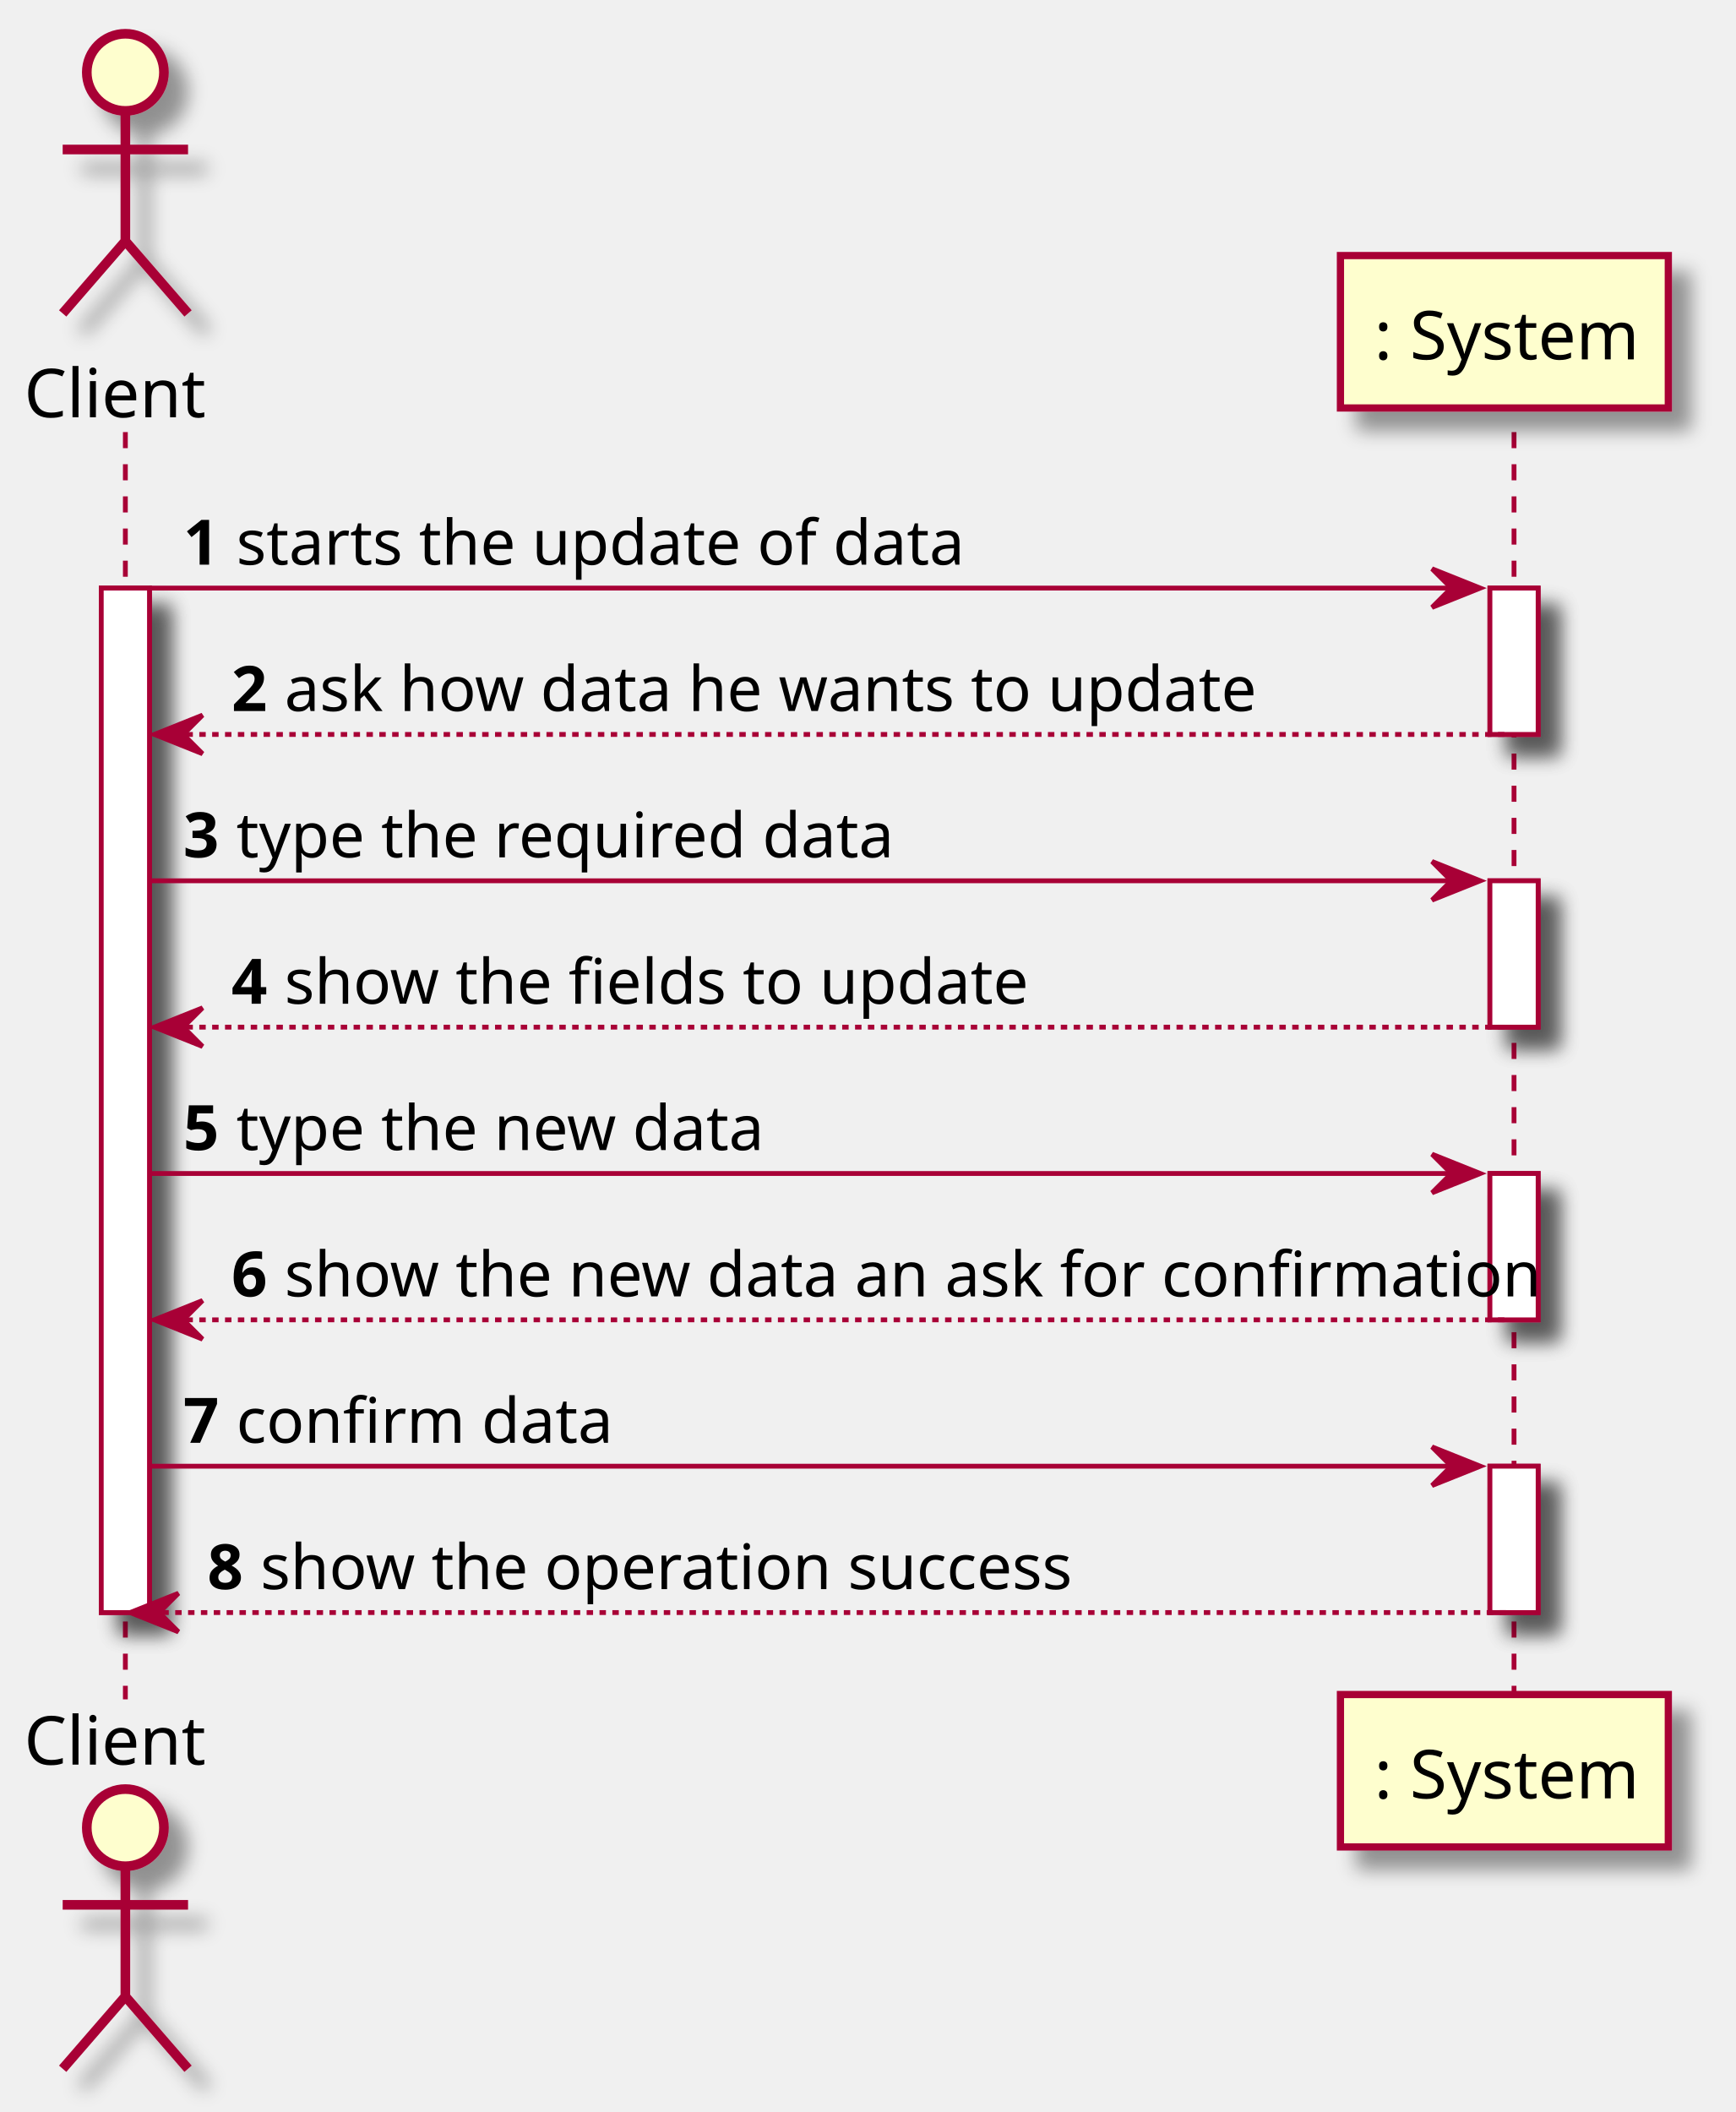
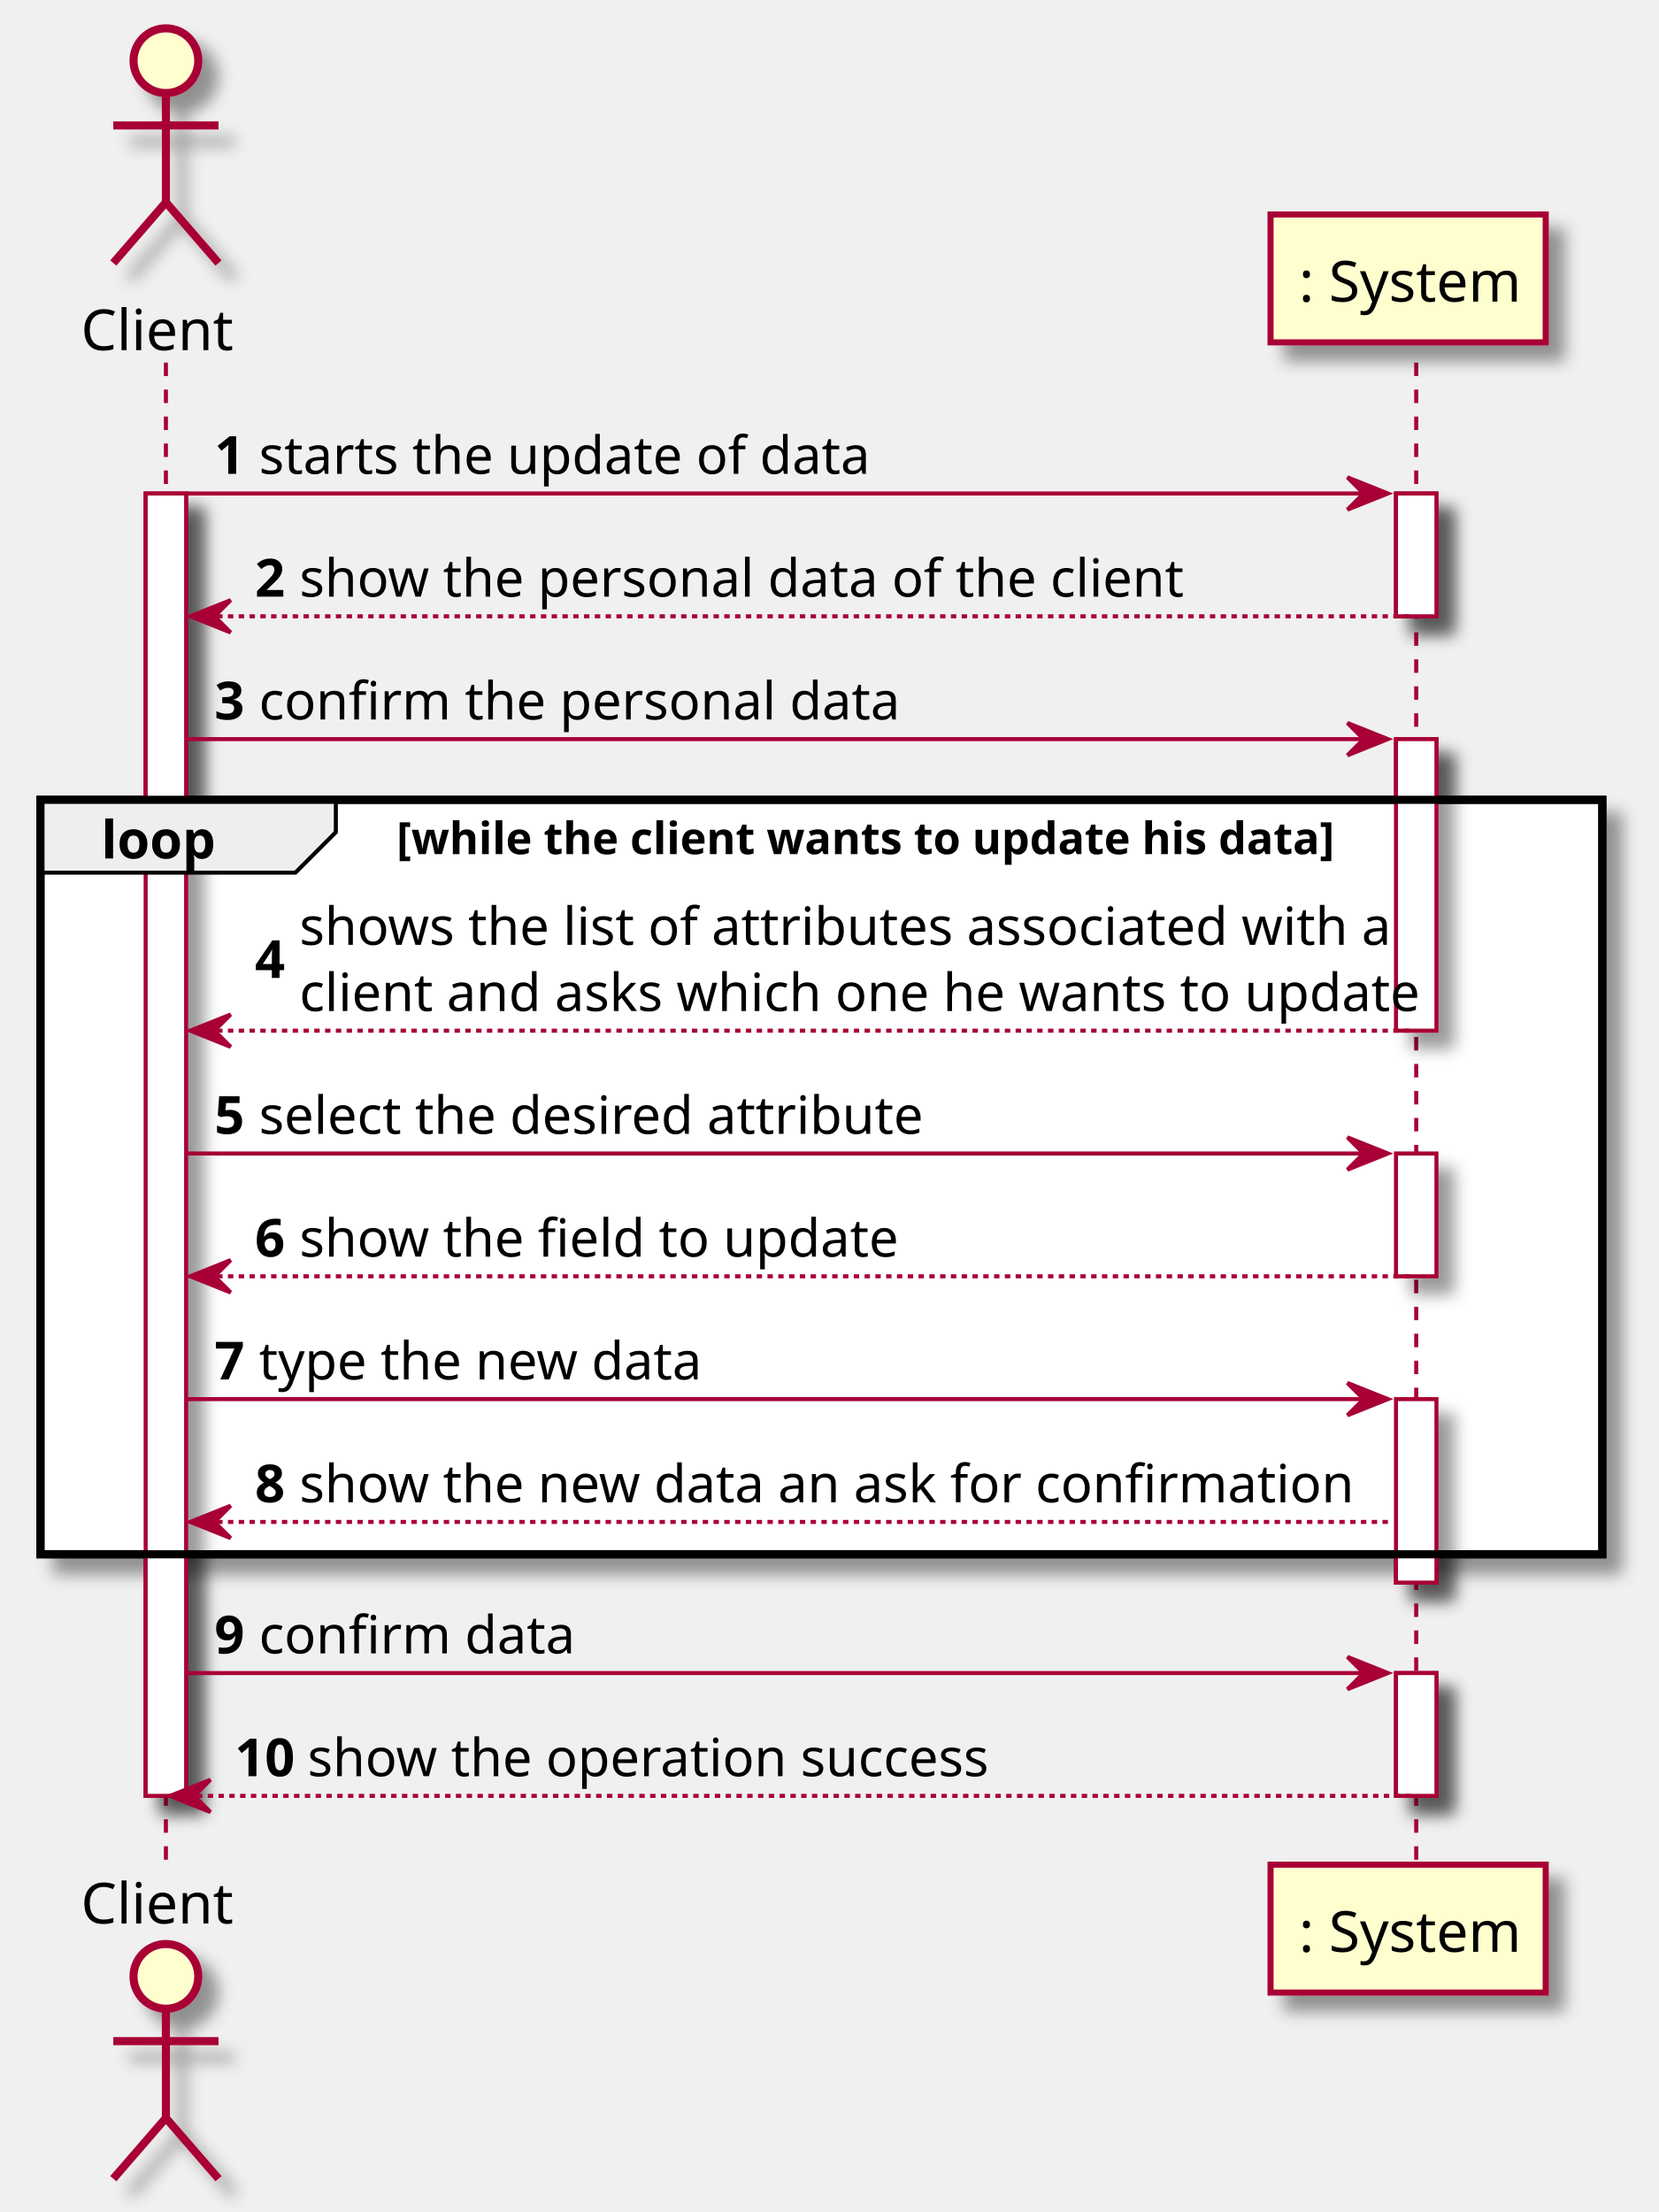
- <svg xmlns="http://www.w3.org/2000/svg" contentScriptType="application/ecmascript" contentStyleType="text/css" height="657px" preserveAspectRatio="none" style="width:540px;height:657px;" version="1.1" viewBox="0 0 540 657" width="540px" zoomAndPan="magnify">
+ <svg xmlns="http://www.w3.org/2000/svg" contentScriptType="application/ecmascript" contentStyleType="text/css" height="820.5px" preserveAspectRatio="none" style="width:615px;height:820px;" version="1.1" viewBox="0 0 615 820" width="615px" zoomAndPan="magnify">
  <defs>
-     <filter height="300%" id="f1dffhyrr4103l" width="300%" x="-1" y="-1">
+     <filter height="300%" id="fx7uapuscjqpp" width="300%" x="-1" y="-1">
      <feGaussianBlur result="blurOut" stdDeviation="3.0" />
      <feColorMatrix in="blurOut" result="blurOut2" type="matrix" values="0 0 0 0 0 0 0 0 0 0 0 0 0 0 0 0 0 0 .4 0" />
      <feOffset dx="6.0" dy="6.0" in="blurOut2" result="blurOut3" />
      <feBlend in="SourceGraphic" in2="blurOut3" mode="normal" />
    </filter>
  </defs>
  <g>
-     <rect fill="#FFFFFF" filter="url(#f1dffhyrr4103l)" height="318.691" style="stroke:#A80036;stroke-width:1.5;" width="15" x="31.5" y="182.941" />
-     <rect fill="#FFFFFF" filter="url(#f1dffhyrr4103l)" height="45.527" style="stroke:#A80036;stroke-width:1.5;" width="15" x="463.5" y="182.941" />
-     <rect fill="#FFFFFF" filter="url(#f1dffhyrr4103l)" height="45.527" style="stroke:#A80036;stroke-width:1.5;" width="15" x="463.5" y="273.996" />
-     <rect fill="#FFFFFF" filter="url(#f1dffhyrr4103l)" height="45.527" style="stroke:#A80036;stroke-width:1.5;" width="15" x="463.5" y="365.051" />
-     <rect fill="#FFFFFF" filter="url(#f1dffhyrr4103l)" height="45.527" style="stroke:#A80036;stroke-width:1.5;" width="15" x="463.5" y="456.106" />
-     <line style="stroke:#A80036;stroke-width:1.5;stroke-dasharray:5.0,5.0;" x1="39" x2="39" y1="134.414" y2="528.633" />
-     <line style="stroke:#A80036;stroke-width:1.5;stroke-dasharray:5.0,5.0;" x1="471" x2="471" y1="134.414" y2="528.633" />
-     <text fill="#000000" font-family="sans-serif" font-size="21" lengthAdjust="spacing" textLength="54" x="7.5" y="129.8">Client</text>
-     <ellipse cx="39" cy="22.5" fill="#FEFECE" filter="url(#f1dffhyrr4103l)" rx="12" ry="12" style="stroke:#A80036;stroke-width:3.0;" />
-     <path d="M39,34.5 L39,75 M19.5,46.5 L58.5,46.5 M39,75 L19.5,97.5 M39,75 L58.5,97.5 " fill="none" filter="url(#f1dffhyrr4103l)" style="stroke:#A80036;stroke-width:3.0;" />
-     <text fill="#000000" font-family="sans-serif" font-size="21" lengthAdjust="spacing" textLength="54" x="7.5" y="548.933">Client</text>
-     <ellipse cx="39" cy="568.547" fill="#FEFECE" filter="url(#f1dffhyrr4103l)" rx="12" ry="12" style="stroke:#A80036;stroke-width:3.0;" />
-     <path d="M39,580.547 L39,621.047 M19.5,592.547 L58.5,592.547 M39,621.047 L19.5,643.547 M39,621.047 L58.5,643.547 " fill="none" filter="url(#f1dffhyrr4103l)" style="stroke:#A80036;stroke-width:3.0;" />
-     <rect fill="#FEFECE" filter="url(#f1dffhyrr4103l)" height="47.414" style="stroke:#A80036;stroke-width:2.25;" width="102" x="417" y="79.5" />
-     <text fill="#000000" font-family="sans-serif" font-size="21" lengthAdjust="spacing" textLength="81" x="427.5" y="111.8">: System</text>
-     <rect fill="#FEFECE" filter="url(#f1dffhyrr4103l)" height="47.414" style="stroke:#A80036;stroke-width:2.25;" width="102" x="417" y="527.133" />
-     <text fill="#000000" font-family="sans-serif" font-size="21" lengthAdjust="spacing" textLength="81" x="427.5" y="559.433">: System</text>
-     <rect fill="#FFFFFF" filter="url(#f1dffhyrr4103l)" height="318.691" style="stroke:#A80036;stroke-width:1.5;" width="15" x="31.5" y="182.941" />
-     <rect fill="#FFFFFF" filter="url(#f1dffhyrr4103l)" height="45.527" style="stroke:#A80036;stroke-width:1.5;" width="15" x="463.5" y="182.941" />
-     <rect fill="#FFFFFF" filter="url(#f1dffhyrr4103l)" height="45.527" style="stroke:#A80036;stroke-width:1.5;" width="15" x="463.5" y="273.996" />
-     <rect fill="#FFFFFF" filter="url(#f1dffhyrr4103l)" height="45.527" style="stroke:#A80036;stroke-width:1.5;" width="15" x="463.5" y="365.051" />
-     <rect fill="#FFFFFF" filter="url(#f1dffhyrr4103l)" height="45.527" style="stroke:#A80036;stroke-width:1.5;" width="15" x="463.5" y="456.106" />
-     <polygon fill="#A80036" points="445.5,176.941,460.5,182.941,445.5,188.941,451.5,182.941" style="stroke:#A80036;stroke-width:1.5;" />
-     <line style="stroke:#A80036;stroke-width:1.5;" x1="46.5" x2="454.5" y1="182.941" y2="182.941" />
-     <text fill="#000000" font-family="sans-serif" font-size="19.5" font-weight="bold" lengthAdjust="spacing" textLength="10.5" x="57" y="175.657">1</text>
-     <text fill="#000000" font-family="sans-serif" font-size="19.5" lengthAdjust="spacing" textLength="211.5" x="73.5" y="175.657">starts the update of data</text>
-     <polygon fill="#A80036" points="63,222.469,48,228.469,63,234.469,57,228.469" style="stroke:#A80036;stroke-width:1.5;" />
-     <line style="stroke:#A80036;stroke-width:1.5;stroke-dasharray:2.0,2.0;" x1="54" x2="469.5" y1="228.469" y2="228.469" />
-     <text fill="#000000" font-family="sans-serif" font-size="19.5" font-weight="bold" lengthAdjust="spacing" textLength="10.5" x="72" y="221.184">2</text>
-     <text fill="#000000" font-family="sans-serif" font-size="19.5" lengthAdjust="spacing" textLength="286.5" x="88.5" y="221.184">ask how data he wants to update</text>
-     <polygon fill="#A80036" points="445.5,267.996,460.5,273.996,445.5,279.996,451.5,273.996" style="stroke:#A80036;stroke-width:1.5;" />
-     <line style="stroke:#A80036;stroke-width:1.5;" x1="46.5" x2="454.5" y1="273.996" y2="273.996" />
-     <text fill="#000000" font-family="sans-serif" font-size="19.5" font-weight="bold" lengthAdjust="spacing" textLength="10.5" x="57" y="266.711">3</text>
-     <text fill="#000000" font-family="sans-serif" font-size="19.5" lengthAdjust="spacing" textLength="189" x="73.5" y="266.711">type the required data</text>
-     <polygon fill="#A80036" points="63,313.523,48,319.523,63,325.523,57,319.523" style="stroke:#A80036;stroke-width:1.5;" />
-     <line style="stroke:#A80036;stroke-width:1.5;stroke-dasharray:2.0,2.0;" x1="54" x2="469.5" y1="319.523" y2="319.523" />
-     <text fill="#000000" font-family="sans-serif" font-size="19.5" font-weight="bold" lengthAdjust="spacing" textLength="10.5" x="72" y="312.239">4</text>
-     <text fill="#000000" font-family="sans-serif" font-size="19.5" lengthAdjust="spacing" textLength="216" x="88.5" y="312.239">show the fields to update</text>
-     <polygon fill="#A80036" points="445.5,359.051,460.5,365.051,445.5,371.051,451.5,365.051" style="stroke:#A80036;stroke-width:1.5;" />
-     <line style="stroke:#A80036;stroke-width:1.5;" x1="46.5" x2="454.5" y1="365.051" y2="365.051" />
-     <text fill="#000000" font-family="sans-serif" font-size="19.5" font-weight="bold" lengthAdjust="spacing" textLength="10.5" x="57" y="357.766">5</text>
-     <text fill="#000000" font-family="sans-serif" font-size="19.5" lengthAdjust="spacing" textLength="154.5" x="73.5" y="357.766">type the new data</text>
-     <polygon fill="#A80036" points="63,404.578,48,410.578,63,416.578,57,410.578" style="stroke:#A80036;stroke-width:1.5;" />
-     <line style="stroke:#A80036;stroke-width:1.5;stroke-dasharray:2.0,2.0;" x1="54" x2="469.5" y1="410.578" y2="410.578" />
-     <text fill="#000000" font-family="sans-serif" font-size="19.5" font-weight="bold" lengthAdjust="spacing" textLength="10.5" x="72" y="403.293">6</text>
-     <text fill="#000000" font-family="sans-serif" font-size="19.5" lengthAdjust="spacing" textLength="364.5" x="88.5" y="403.293">show the new data an ask for confirmation</text>
-     <polygon fill="#A80036" points="445.5,450.106,460.5,456.106,445.5,462.106,451.5,456.106" style="stroke:#A80036;stroke-width:1.5;" />
-     <line style="stroke:#A80036;stroke-width:1.5;" x1="46.5" x2="454.5" y1="456.106" y2="456.106" />
-     <text fill="#000000" font-family="sans-serif" font-size="19.5" font-weight="bold" lengthAdjust="spacing" textLength="10.5" x="57" y="448.821">7</text>
-     <text fill="#000000" font-family="sans-serif" font-size="19.5" lengthAdjust="spacing" textLength="106.5" x="73.5" y="448.821">confirm data</text>
-     <polygon fill="#A80036" points="55.5,495.633,40.5,501.633,55.5,507.633,49.5,501.633" style="stroke:#A80036;stroke-width:1.5;" />
-     <line style="stroke:#A80036;stroke-width:1.5;stroke-dasharray:2.0,2.0;" x1="46.5" x2="469.5" y1="501.633" y2="501.633" />
-     <text fill="#000000" font-family="sans-serif" font-size="19.5" font-weight="bold" lengthAdjust="spacing" textLength="10.5" x="64.5" y="494.348">8</text>
-     <text fill="#000000" font-family="sans-serif" font-size="19.5" lengthAdjust="spacing" textLength="243" x="81" y="494.348">show the operation success</text>
+     <rect fill="#FFFFFF" filter="url(#fx7uapuscjqpp)" height="482.801" style="stroke:#A80036;stroke-width:1.5;" width="15" x="54" y="182.941" />
+     <rect fill="#FFFFFF" filter="url(#fx7uapuscjqpp)" height="45.527" style="stroke:#A80036;stroke-width:1.5;" width="15" x="517.5" y="182.941" />
+     <rect fill="#FFFFFF" filter="url(#fx7uapuscjqpp)" height="108.082" style="stroke:#A80036;stroke-width:1.5;" width="15" x="517.5" y="273.996" />
+     <rect fill="#FFFFFF" filter="url(#fx7uapuscjqpp)" height="45.527" style="stroke:#A80036;stroke-width:1.5;" width="15" x="517.5" y="427.606" />
+     <rect fill="#FFFFFF" filter="url(#fx7uapuscjqpp)" height="68.027" style="stroke:#A80036;stroke-width:1.5;" width="15" x="517.5" y="518.66" />
+     <rect fill="#FFFFFF" filter="url(#fx7uapuscjqpp)" height="45.527" style="stroke:#A80036;stroke-width:1.5;" width="15" x="517.5" y="620.215" />
+     <rect fill="#FFFFFF" filter="url(#fx7uapuscjqpp)" height="279.691" style="stroke:#000000;stroke-width:3.0;" width="579" x="15" y="296.496" />
+     <line style="stroke:#A80036;stroke-width:1.5;stroke-dasharray:5.0,5.0;" x1="61.5" x2="61.5" y1="134.414" y2="692.742" />
+     <line style="stroke:#A80036;stroke-width:1.5;stroke-dasharray:5.0,5.0;" x1="525" x2="525" y1="134.414" y2="692.742" />
+     <text fill="#000000" font-family="sans-serif" font-size="21" lengthAdjust="spacing" textLength="54" x="30" y="129.8">Client</text>
+     <ellipse cx="61.5" cy="22.5" fill="#FEFECE" filter="url(#fx7uapuscjqpp)" rx="12" ry="12" style="stroke:#A80036;stroke-width:3.0;" />
+     <path d="M61.5,34.5 L61.5,75 M42,46.5 L81,46.5 M61.5,75 L42,97.5 M61.5,75 L81,97.5 " fill="none" filter="url(#fx7uapuscjqpp)" style="stroke:#A80036;stroke-width:3.0;" />
+     <text fill="#000000" font-family="sans-serif" font-size="21" lengthAdjust="spacing" textLength="54" x="30" y="713.042">Client</text>
+     <ellipse cx="61.5" cy="732.656" fill="#FEFECE" filter="url(#fx7uapuscjqpp)" rx="12" ry="12" style="stroke:#A80036;stroke-width:3.0;" />
+     <path d="M61.5,744.656 L61.5,785.156 M42,756.656 L81,756.656 M61.5,785.156 L42,807.656 M61.5,785.156 L81,807.656 " fill="none" filter="url(#fx7uapuscjqpp)" style="stroke:#A80036;stroke-width:3.0;" />
+     <rect fill="#FEFECE" filter="url(#fx7uapuscjqpp)" height="47.414" style="stroke:#A80036;stroke-width:2.25;" width="102" x="471" y="79.5" />
+     <text fill="#000000" font-family="sans-serif" font-size="21" lengthAdjust="spacing" textLength="81" x="481.5" y="111.8">: System</text>
+     <rect fill="#FEFECE" filter="url(#fx7uapuscjqpp)" height="47.414" style="stroke:#A80036;stroke-width:2.25;" width="102" x="471" y="691.242" />
+     <text fill="#000000" font-family="sans-serif" font-size="21" lengthAdjust="spacing" textLength="81" x="481.5" y="723.542">: System</text>
+     <rect fill="#FFFFFF" filter="url(#fx7uapuscjqpp)" height="482.801" style="stroke:#A80036;stroke-width:1.5;" width="15" x="54" y="182.941" />
+     <rect fill="#FFFFFF" filter="url(#fx7uapuscjqpp)" height="45.527" style="stroke:#A80036;stroke-width:1.5;" width="15" x="517.5" y="182.941" />
+     <rect fill="#FFFFFF" filter="url(#fx7uapuscjqpp)" height="108.082" style="stroke:#A80036;stroke-width:1.5;" width="15" x="517.5" y="273.996" />
+     <rect fill="#FFFFFF" filter="url(#fx7uapuscjqpp)" height="45.527" style="stroke:#A80036;stroke-width:1.5;" width="15" x="517.5" y="427.606" />
+     <rect fill="#FFFFFF" filter="url(#fx7uapuscjqpp)" height="68.027" style="stroke:#A80036;stroke-width:1.5;" width="15" x="517.5" y="518.66" />
+     <rect fill="#FFFFFF" filter="url(#fx7uapuscjqpp)" height="45.527" style="stroke:#A80036;stroke-width:1.5;" width="15" x="517.5" y="620.215" />
+     <polygon fill="#A80036" points="499.5,176.941,514.5,182.941,499.5,188.941,505.5,182.941" style="stroke:#A80036;stroke-width:1.5;" />
+     <line style="stroke:#A80036;stroke-width:1.5;" x1="69" x2="508.5" y1="182.941" y2="182.941" />
+     <text fill="#000000" font-family="sans-serif" font-size="19.5" font-weight="bold" lengthAdjust="spacing" textLength="10.5" x="79.5" y="175.657">1</text>
+     <text fill="#000000" font-family="sans-serif" font-size="19.5" lengthAdjust="spacing" textLength="211.5" x="96" y="175.657">starts the update of data</text>
+     <polygon fill="#A80036" points="85.5,222.469,70.5,228.469,85.5,234.469,79.5,228.469" style="stroke:#A80036;stroke-width:1.5;" />
+     <line style="stroke:#A80036;stroke-width:1.5;stroke-dasharray:2.0,2.0;" x1="76.5" x2="523.5" y1="228.469" y2="228.469" />
+     <text fill="#000000" font-family="sans-serif" font-size="19.5" font-weight="bold" lengthAdjust="spacing" textLength="10.5" x="94.5" y="221.184">2</text>
+     <text fill="#000000" font-family="sans-serif" font-size="19.5" lengthAdjust="spacing" textLength="307.5" x="111" y="221.184">show the personal data of the client</text>
+     <polygon fill="#A80036" points="499.5,267.996,514.5,273.996,499.5,279.996,505.5,273.996" style="stroke:#A80036;stroke-width:1.5;" />
+     <line style="stroke:#A80036;stroke-width:1.5;" x1="69" x2="508.5" y1="273.996" y2="273.996" />
+     <text fill="#000000" font-family="sans-serif" font-size="19.5" font-weight="bold" lengthAdjust="spacing" textLength="10.5" x="79.5" y="266.711">3</text>
+     <text fill="#000000" font-family="sans-serif" font-size="19.5" lengthAdjust="spacing" textLength="219" x="96" y="266.711">confirm the personal data</text>
+     <path d="M15,296.496 L124.5,296.496 L124.5,308.496 L109.5,323.496 L15,323.496 L15,296.496 " fill="#EEEEEE" style="stroke:#000000;stroke-width:1.5;" />
+     <rect fill="none" height="279.691" style="stroke:#000000;stroke-width:3.0;" width="579" x="15" y="296.496" />
+     <text fill="#000000" font-family="sans-serif" font-size="19.5" font-weight="bold" lengthAdjust="spacing" textLength="42" x="37.5" y="318.239">loop</text>
+     <text fill="#000000" font-family="sans-serif" font-size="16.5" font-weight="bold" lengthAdjust="spacing" textLength="345" x="147" y="316.625">[while the client wants to update his data]</text>
+     <polygon fill="#A80036" points="85.5,376.078,70.5,382.078,85.5,388.078,79.5,382.078" style="stroke:#A80036;stroke-width:1.5;" />
+     <line style="stroke:#A80036;stroke-width:1.5;stroke-dasharray:2.0,2.0;" x1="76.5" x2="523.5" y1="382.078" y2="382.078" />
+     <text fill="#000000" font-family="sans-serif" font-size="19.5" font-weight="bold" lengthAdjust="spacing" textLength="10.5" x="94.5" y="362.53">4</text>
+     <text fill="#000000" font-family="sans-serif" font-size="19.5" lengthAdjust="spacing" textLength="385.5" x="111" y="350.266">shows the list of attributes associated with a</text>
+     <text fill="#000000" font-family="sans-serif" font-size="19.5" lengthAdjust="spacing" textLength="396" x="111" y="374.793">client and asks which one he wants to update</text>
+     <polygon fill="#A80036" points="499.5,421.606,514.5,427.606,499.5,433.606,505.5,427.606" style="stroke:#A80036;stroke-width:1.5;" />
+     <line style="stroke:#A80036;stroke-width:1.5;" x1="69" x2="508.5" y1="427.606" y2="427.606" />
+     <text fill="#000000" font-family="sans-serif" font-size="19.5" font-weight="bold" lengthAdjust="spacing" textLength="10.5" x="79.5" y="420.321">5</text>
+     <text fill="#000000" font-family="sans-serif" font-size="19.5" lengthAdjust="spacing" textLength="231" x="96" y="420.321">select the desired attribute</text>
+     <polygon fill="#A80036" points="85.5,467.133,70.5,473.133,85.5,479.133,79.5,473.133" style="stroke:#A80036;stroke-width:1.5;" />
+     <line style="stroke:#A80036;stroke-width:1.5;stroke-dasharray:2.0,2.0;" x1="76.5" x2="523.5" y1="473.133" y2="473.133" />
+     <text fill="#000000" font-family="sans-serif" font-size="19.5" font-weight="bold" lengthAdjust="spacing" textLength="10.5" x="94.5" y="465.848">6</text>
+     <text fill="#000000" font-family="sans-serif" font-size="19.5" lengthAdjust="spacing" textLength="205.5" x="111" y="465.848">show the field to update</text>
+     <polygon fill="#A80036" points="499.5,512.66,514.5,518.66,499.5,524.66,505.5,518.66" style="stroke:#A80036;stroke-width:1.5;" />
+     <line style="stroke:#A80036;stroke-width:1.5;" x1="69" x2="508.5" y1="518.66" y2="518.66" />
+     <text fill="#000000" font-family="sans-serif" font-size="19.5" font-weight="bold" lengthAdjust="spacing" textLength="10.5" x="79.5" y="511.375">7</text>
+     <text fill="#000000" font-family="sans-serif" font-size="19.5" lengthAdjust="spacing" textLength="154.5" x="96" y="511.375">type the new data</text>
+     <polygon fill="#A80036" points="85.5,558.188,70.5,564.188,85.5,570.188,79.5,564.188" style="stroke:#A80036;stroke-width:1.5;" />
+     <line style="stroke:#A80036;stroke-width:1.5;stroke-dasharray:2.0,2.0;" x1="76.5" x2="516" y1="564.188" y2="564.188" />
+     <text fill="#000000" font-family="sans-serif" font-size="19.5" font-weight="bold" lengthAdjust="spacing" textLength="10.5" x="94.5" y="556.903">8</text>
+     <text fill="#000000" font-family="sans-serif" font-size="19.5" lengthAdjust="spacing" textLength="364.5" x="111" y="556.903">show the new data an ask for confirmation</text>
+     <polygon fill="#A80036" points="499.5,614.215,514.5,620.215,499.5,626.215,505.5,620.215" style="stroke:#A80036;stroke-width:1.5;" />
+     <line style="stroke:#A80036;stroke-width:1.5;" x1="69" x2="508.5" y1="620.215" y2="620.215" />
+     <text fill="#000000" font-family="sans-serif" font-size="19.5" font-weight="bold" lengthAdjust="spacing" textLength="10.5" x="79.5" y="612.93">9</text>
+     <text fill="#000000" font-family="sans-serif" font-size="19.5" lengthAdjust="spacing" textLength="106.5" x="96" y="612.93">confirm data</text>
+     <polygon fill="#A80036" points="78,659.742,63,665.742,78,671.742,72,665.742" style="stroke:#A80036;stroke-width:1.5;" />
+     <line style="stroke:#A80036;stroke-width:1.5;stroke-dasharray:2.0,2.0;" x1="69" x2="523.5" y1="665.742" y2="665.742" />
+     <text fill="#000000" font-family="sans-serif" font-size="19.5" font-weight="bold" lengthAdjust="spacing" textLength="21" x="87" y="658.457">10</text>
+     <text fill="#000000" font-family="sans-serif" font-size="19.5" lengthAdjust="spacing" textLength="243" x="114" y="658.457">show the operation success</text>
  </g>
</svg>
